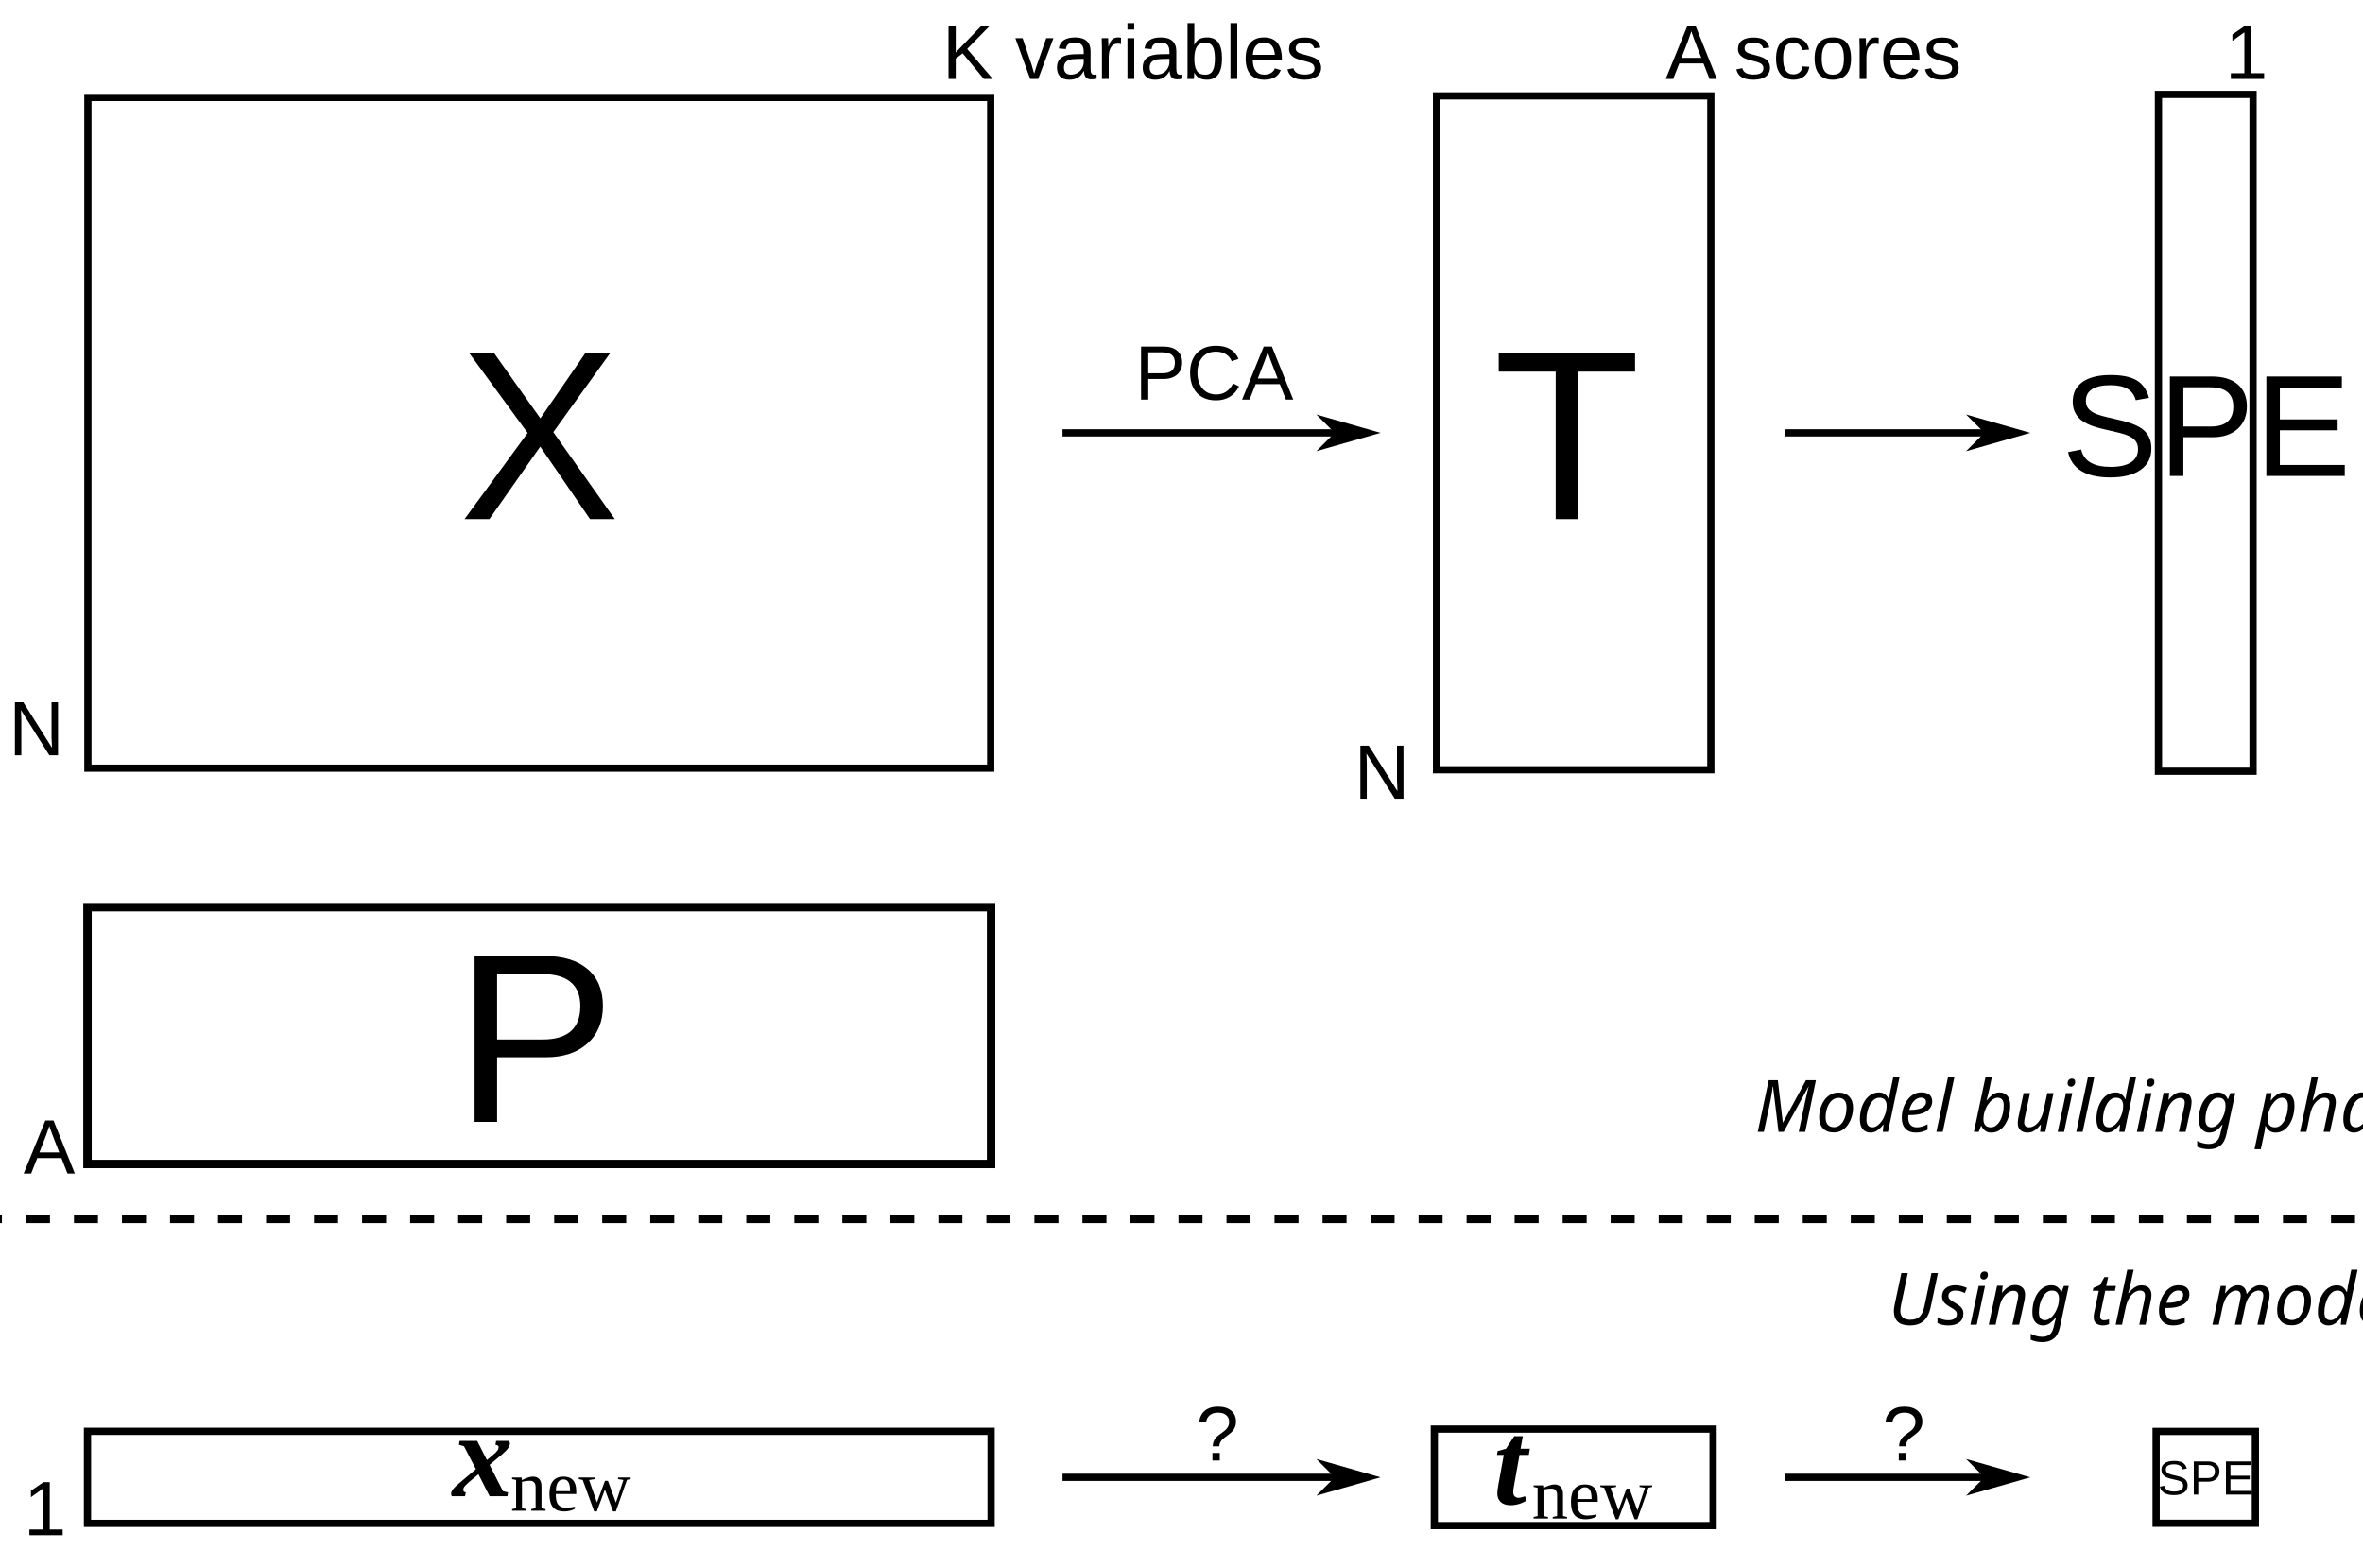
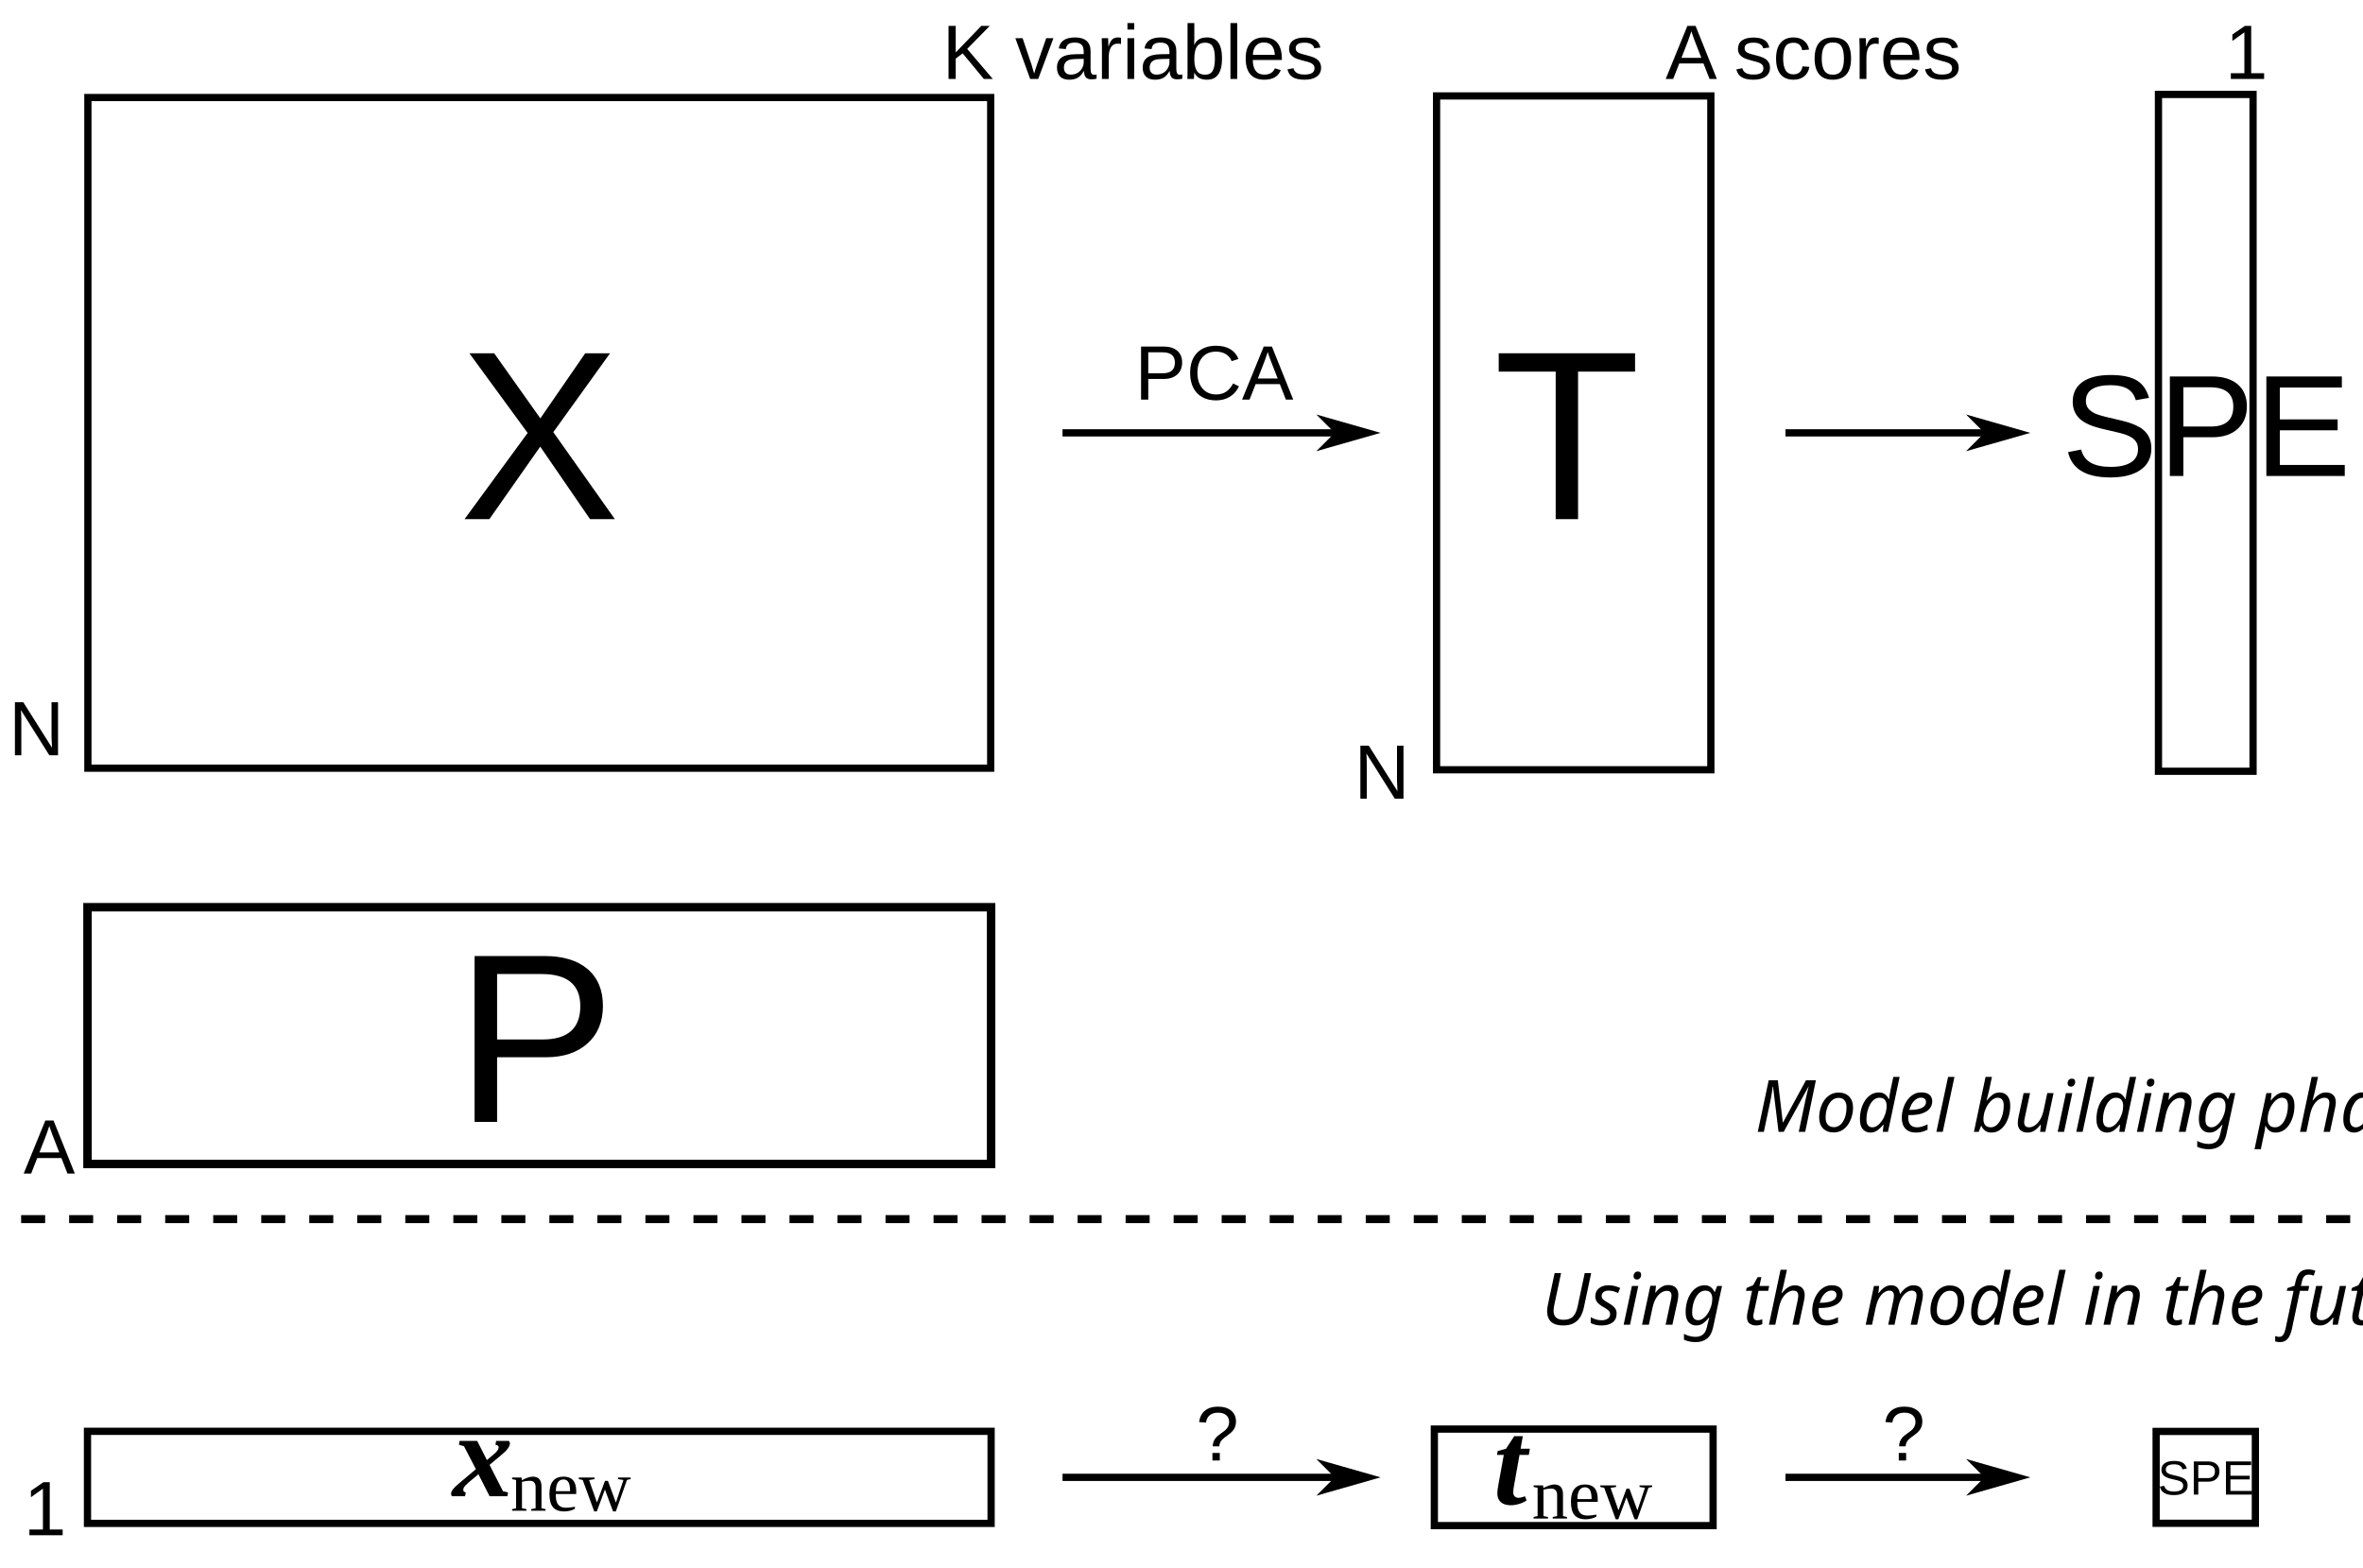
<svg xmlns="http://www.w3.org/2000/svg" width="980" height="650" id="svg2" version="1.0">
  <defs id="defs4">
    <marker orient="auto" refY="0" refX="0" id="Arrow1Mend" style="overflow:visible">
      <path id="path3806" d="M 0,0 5,-5 -12.5,0 5,5 0,0 z" style="fill-rule:evenodd;stroke:#000000;stroke-width:1pt;marker-start:none" transform="matrix(-0.4,0,0,-0.4,-4,0)" />
    </marker>
    <marker orient="auto" refY="0" refX="0" id="Arrow2Lend" style="overflow:visible">
      <path id="path3597" style="font-size:12px;fill-rule:evenodd;stroke-width:0.625;stroke-linejoin:round" d="M 8.719,4.034 -2.207,0.016 8.719,-4.002 c -1.745,2.372 -1.735,5.617 -6e-7,8.035 z" transform="matrix(-1.1,0,0,-1.1,-1.1,0)" />
    </marker>
    <marker orient="auto" refY="0" refX="0" id="Arrow1Lend" style="overflow:visible">
      <path id="path3579" d="M 0,0 5,-5 -12.5,0 5,5 0,0 z" style="fill-rule:evenodd;stroke:#000000;stroke-width:1pt;marker-start:none" transform="matrix(-0.8,0,0,-0.8,-10,0)" />
    </marker>
    <marker orient="auto" refY="0" refX="0" id="Arrow1Lstart" style="overflow:visible">
      <path id="path3576" d="M 0,0 5,-5 -12.5,0 5,5 0,0 z" style="fill-rule:evenodd;stroke:#000000;stroke-width:1pt;marker-start:none" transform="matrix(0.8,0,0,0.8,10,0)" />
    </marker>
  </defs>
  <g id="layer1" transform="translate(-141.9479,76.17121)">
    <rect style="fill:none;stroke:#000000;stroke-width:3;stroke-miterlimit:4;stroke-opacity:1;stroke-dasharray:none" id="rect2385" width="374.421" height="278.152" x="178.397" y="-35.721" ry="0" />
    <text xml:space="preserve" style="font-size:100px;font-style:normal;font-variant:normal;font-weight:normal;font-stretch:normal;text-align:start;line-height:125%;writing-mode:lr-tb;text-anchor:start;fill:#000000;fill-opacity:1;stroke:none;font-family:Arial;-inkscape-font-specification:Arial" x="332.356" y="139.146" id="text4846">
      <tspan id="tspan2793" x="332.356" y="139.146">X</tspan>
    </text>
    <text id="text4854" y="237.094" x="145.51" style="font-size:32px;font-style:normal;font-variant:normal;font-weight:normal;font-stretch:normal;text-align:start;line-height:125%;writing-mode:lr-tb;text-anchor:start;fill:#000000;fill-opacity:1;stroke:none;font-family:Arial;-inkscape-font-specification:Arial" xml:space="preserve">
      <tspan id="tspan3008" x="145.51" y="237.094">N</tspan>
    </text>
    <text id="text4860" y="-43.424" x="532.704" style="font-size:32px;font-style:normal;font-variant:normal;font-weight:normal;font-stretch:normal;text-align:start;line-height:125%;writing-mode:lr-tb;text-anchor:start;fill:#000000;fill-opacity:1;stroke:none;font-family:Arial;-inkscape-font-specification:Arial" xml:space="preserve">
      <tspan id="tspan3790" x="532.704" y="-43.424">K variables</tspan>
    </text>
    <rect ry="0" y="-36.384" x="737.734" height="279.478" width="113.747" id="rect2765" style="fill:none;stroke:#000000;stroke-width:3;stroke-miterlimit:4;stroke-opacity:1;stroke-dasharray:none" />
    <text id="text2779" y="139.146" x="761.258" style="font-size:100px;font-style:normal;font-variant:normal;font-weight:normal;font-stretch:normal;text-align:start;line-height:125%;writing-mode:lr-tb;text-anchor:start;fill:#000000;fill-opacity:1;stroke:none;font-family:Arial;-inkscape-font-specification:Arial" xml:space="preserve">
      <tspan y="139.146" x="761.258" id="tspan2795">T</tspan>
    </text>
    <text xml:space="preserve" style="font-size:32px;font-style:normal;font-variant:normal;font-weight:normal;font-stretch:normal;text-align:start;line-height:125%;writing-mode:lr-tb;text-anchor:start;fill:#000000;fill-opacity:1;stroke:none;font-family:Arial;-inkscape-font-specification:Arial" x="703.51" y="255.094" id="text2783">
      <tspan y="255.094" x="703.51" id="tspan2785">N</tspan>
    </text>
    <text xml:space="preserve" style="font-size:32px;font-style:normal;font-variant:normal;font-weight:normal;font-stretch:normal;text-align:start;line-height:125%;writing-mode:lr-tb;text-anchor:start;fill:#000000;fill-opacity:1;stroke:none;font-family:Arial;-inkscape-font-specification:Arial" x="832.704" y="-43.424" id="text2787">
      <tspan id="tspan3792" x="832.704" y="-43.424">A scores</tspan>
    </text>
    <path style="fill:none;stroke:#000000;stroke-width:3;stroke-linecap:butt;stroke-linejoin:miter;stroke-miterlimit:4;stroke-opacity:1;stroke-dasharray:none;marker-start:none;marker-mid:none;marker-end:url(#Arrow1Mend)" d="m 582.608,103.355 126,0" id="path2801" />
    <text xml:space="preserve" style="font-size:32px;font-style:normal;font-variant:normal;font-weight:normal;font-stretch:normal;text-align:start;line-height:125%;writing-mode:lr-tb;text-anchor:start;fill:#000000;fill-opacity:1;stroke:none;font-family:Arial;-inkscape-font-specification:Arial" x="612.553" y="89.576" id="text4246">
      <tspan id="tspan4250" x="612.553" y="89.576">PCA</tspan>
    </text>
    <rect ry="0" y="300.093" x="178.23" height="106.506" width="374.756" id="rect3010" style="fill:none;stroke:#000000;stroke-width:3.5;stroke-miterlimit:4;stroke-opacity:1;stroke-dasharray:none" />
    <text id="text3804" y="410.576" x="151.704" style="font-size:32px;font-style:normal;font-variant:normal;font-weight:normal;font-stretch:normal;text-align:start;line-height:125%;writing-mode:lr-tb;text-anchor:start;fill:#000000;fill-opacity:1;stroke:none;font-family:Arial;-inkscape-font-specification:Arial" xml:space="preserve">
      <tspan id="tspan3808" x="151.704" y="410.576">A</tspan>
    </text>
    <text id="text3810" y="389.137" x="330.573" style="font-size:100px;font-style:normal;font-variant:normal;font-weight:normal;font-stretch:normal;text-align:start;line-height:125%;writing-mode:lr-tb;text-anchor:start;fill:#000000;fill-opacity:1;stroke:none;font-family:Arial;-inkscape-font-specification:Arial" xml:space="preserve">
      <tspan id="tspan3814" x="330.573" y="389.137">P</tspan>
    </text>
    <rect style="fill:none;stroke:#000000;stroke-width:3;stroke-miterlimit:4;stroke-opacity:1;stroke-dasharray:none" id="rect3013" width="374.756" height="38.186" x="178.23" y="517.466" ry="0" />
    <g id="g3867" transform="translate(-2,4)">
      <text xml:space="preserve" style="font-size:50px;font-style:italic;font-variant:normal;font-weight:bold;font-stretch:normal;text-align:start;line-height:125%;writing-mode:lr-tb;text-anchor:start;fill:#000000;fill-opacity:1;stroke:none;font-family:Times New Roman;-inkscape-font-specification:'Times New Roman, Bold Italic'" x="331.643" y="540.401" id="text3023">
        <tspan y="540.401" x="331.643" id="tspan3027">x</tspan>
      </text>
      <text id="text3029" y="546.401" x="355.643" style="font-size:30px;font-style:normal;font-variant:normal;font-weight:normal;font-stretch:normal;text-align:start;line-height:125%;writing-mode:lr-tb;text-anchor:start;fill:#000000;fill-opacity:1;stroke:none;font-family:Times New Roman;-inkscape-font-specification:'Times New Roman,'" xml:space="preserve">
        <tspan y="546.401" x="355.643" id="tspan3033">new</tspan>
      </text>
    </g>
    <path id="path3833" d="m 582.608,536.559 126,0" style="fill:none;stroke:#000000;stroke-width:3;stroke-linecap:butt;stroke-linejoin:miter;stroke-miterlimit:4;stroke-opacity:1;stroke-dasharray:none;marker-start:none;marker-mid:none;marker-end:url(#Arrow1Mend)" />
    <rect style="fill:none;stroke:#000000;stroke-width:3;stroke-miterlimit:4;stroke-opacity:1;stroke-dasharray:none" id="rect3839" width="115.603" height="40.035" x="736.806" y="516.541" ry="0" />
    <g id="g3855" transform="translate(9.644981,7.247093)">
      <text id="text3845" y="540.401" x="751.643" style="font-size:50px;font-style:italic;font-variant:normal;font-weight:bold;font-stretch:normal;text-align:start;line-height:125%;writing-mode:lr-tb;text-anchor:start;fill:#000000;fill-opacity:1;stroke:none;font-family:Times New Roman;-inkscape-font-specification:'Times New Roman, Bold Italic'" xml:space="preserve">
        <tspan id="tspan3853" x="751.643" y="540.401">t</tspan>
      </text>
      <text xml:space="preserve" style="font-size:30px;font-style:normal;font-variant:normal;font-weight:normal;font-stretch:normal;text-align:start;line-height:125%;writing-mode:lr-tb;text-anchor:start;fill:#000000;fill-opacity:1;stroke:none;font-family:Times New Roman;-inkscape-font-specification:'Times New Roman,'" x="767.643" y="546.401" id="text3849">
        <tspan id="tspan3851" x="767.643" y="546.401">new</tspan>
      </text>
    </g>
    <text xml:space="preserve" style="font-size:32px;font-style:normal;font-variant:normal;font-weight:normal;font-stretch:normal;text-align:start;line-height:125%;writing-mode:lr-tb;text-anchor:start;fill:#000000;fill-opacity:1;stroke:none;font-family:Arial;-inkscape-font-specification:Arial" x="151.704" y="560.576" id="text3861">
      <tspan id="tspan3865" x="151.704" y="560.576">1</tspan>
    </text>
-     <path style="fill:none;stroke:#000000;stroke-width:3.319;stroke-linecap:butt;stroke-linejoin:miter;stroke-miterlimit:4;stroke-opacity:1;stroke-dasharray:9.958, 9.958;stroke-dashoffset:0" d="m 112.878,429.457 1067.621,0" id="path3873" />
+     <path style="fill:none;stroke:#000000;stroke-width:3.319;stroke-linecap:butt;stroke-linejoin:miter;stroke-miterlimit:4;stroke-opacity:1;stroke-dasharray:9.958, 9.958;stroke-dashoffset:0" d="m 110.878,429.457 1067.621,0" id="path3873" />
    <path id="path3875" d="m 882.436,103.355 95.636,0" style="fill:none;stroke:#000000;stroke-width:3;stroke-linecap:butt;stroke-linejoin:miter;stroke-miterlimit:4;stroke-opacity:1;stroke-dasharray:none;marker-start:none;marker-mid:none;marker-end:url(#Arrow1Mend)" />
    <rect style="fill:none;stroke:#000000;stroke-width:3;stroke-miterlimit:4;stroke-opacity:1;stroke-dasharray:none" id="rect3881" width="39.234" height="280.712" x="1037.117" y="-37.001" ry="0" />
    <text id="text3883" y="-43.424" x="1064.704" style="font-size:32px;font-style:normal;font-variant:normal;font-weight:normal;font-stretch:normal;text-align:start;line-height:125%;writing-mode:lr-tb;text-anchor:start;fill:#000000;fill-opacity:1;stroke:none;font-family:Arial;-inkscape-font-specification:Arial" xml:space="preserve">
      <tspan id="tspan3887" x="1064.704" y="-43.424">1</tspan>
    </text>
    <text xml:space="preserve" style="font-size:60px;font-style:normal;font-variant:normal;font-weight:normal;font-stretch:normal;text-align:start;line-height:125%;writing-mode:lr-tb;text-anchor:start;fill:#000000;fill-opacity:1;stroke:none;font-family:Arial;-inkscape-font-specification:Arial" x="996.91" y="121.251" id="text3889">
      <tspan id="tspan3893" x="996.91" y="121.251">SPE</tspan>
    </text>
    <path style="fill:none;stroke:#000000;stroke-width:3;stroke-linecap:butt;stroke-linejoin:miter;stroke-miterlimit:4;stroke-opacity:1;stroke-dasharray:none;marker-start:none;marker-mid:none;marker-end:url(#Arrow1Mend)" d="m 882.436,536.559 95.636,0" id="path3895" />
    <rect ry="0" y="517.51" x="1036.153" height="38.099" width="41.162" id="rect3901" style="fill:none;stroke:#000000;stroke-width:3;stroke-miterlimit:4;stroke-opacity:1;stroke-dasharray:none" />
    <text xml:space="preserve" style="font-size:30px;font-style:italic;font-variant:normal;font-weight:300;font-stretch:normal;text-align:start;line-height:125%;letter-spacing:0px;word-spacing:0px;writing-mode:lr-tb;text-anchor:start;fill:#000000;fill-opacity:1;stroke:none;font-family:Gill Sans;-inkscape-font-specification:Gill Sans Light Italic" x="869.742" y="393.27" id="text3903">
      <tspan id="tspan3905" x="869.742" y="393.27">Model building phase</tspan>
    </text>
    <text id="text3907" y="543.717" x="1036.792" style="font-size:20px;font-style:normal;font-variant:normal;font-weight:normal;font-stretch:normal;text-align:start;line-height:125%;writing-mode:lr-tb;text-anchor:start;fill:#000000;fill-opacity:1;stroke:none;font-family:Arial;-inkscape-font-specification:Arial" xml:space="preserve">
      <tspan y="543.717" x="1036.792" id="tspan3909">SPE</tspan>
    </text>
-     <text id="text3911" y="473.27" x="925.011" style="font-size:30px;font-style:italic;font-variant:normal;font-weight:300;font-stretch:normal;text-align:start;line-height:125%;letter-spacing:0px;word-spacing:0px;writing-mode:lr-tb;text-anchor:start;fill:#000000;fill-opacity:1;stroke:none;font-family:Gill Sans;-inkscape-font-specification:Gill Sans Light Italic" xml:space="preserve">
-       <tspan id="tspan3915" x="925.011" y="473.27">Using the model</tspan>
+     <text id="text3911" y="473.27" x="781.207" style="font-size:30px;font-style:italic;font-variant:normal;font-weight:300;font-stretch:normal;text-align:start;line-height:125%;letter-spacing:0px;word-spacing:0px;writing-mode:lr-tb;text-anchor:start;fill:#000000;fill-opacity:1;stroke:none;font-family:Gill Sans;-inkscape-font-specification:Gill Sans Light Italic" xml:space="preserve">
+       <tspan id="tspan3047" x="781.207" y="473.27">Using the model in the future</tspan>
    </text>
    <text id="text3917" y="529.576" x="637.936" style="font-size:32px;font-style:normal;font-variant:normal;font-weight:normal;font-stretch:normal;text-align:start;line-height:125%;writing-mode:lr-tb;text-anchor:start;fill:#000000;fill-opacity:1;stroke:none;font-family:Arial;-inkscape-font-specification:Arial" xml:space="preserve">
      <tspan id="tspan3921" x="637.936" y="529.576">?</tspan>
    </text>
    <text xml:space="preserve" style="font-size:32px;font-style:normal;font-variant:normal;font-weight:normal;font-stretch:normal;text-align:start;line-height:125%;writing-mode:lr-tb;text-anchor:start;fill:#000000;fill-opacity:1;stroke:none;font-family:Arial;-inkscape-font-specification:Arial" x="922.582" y="529.576" id="text3923">
      <tspan y="529.576" x="922.582" id="tspan3925">?</tspan>
    </text>
  </g>
</svg>
